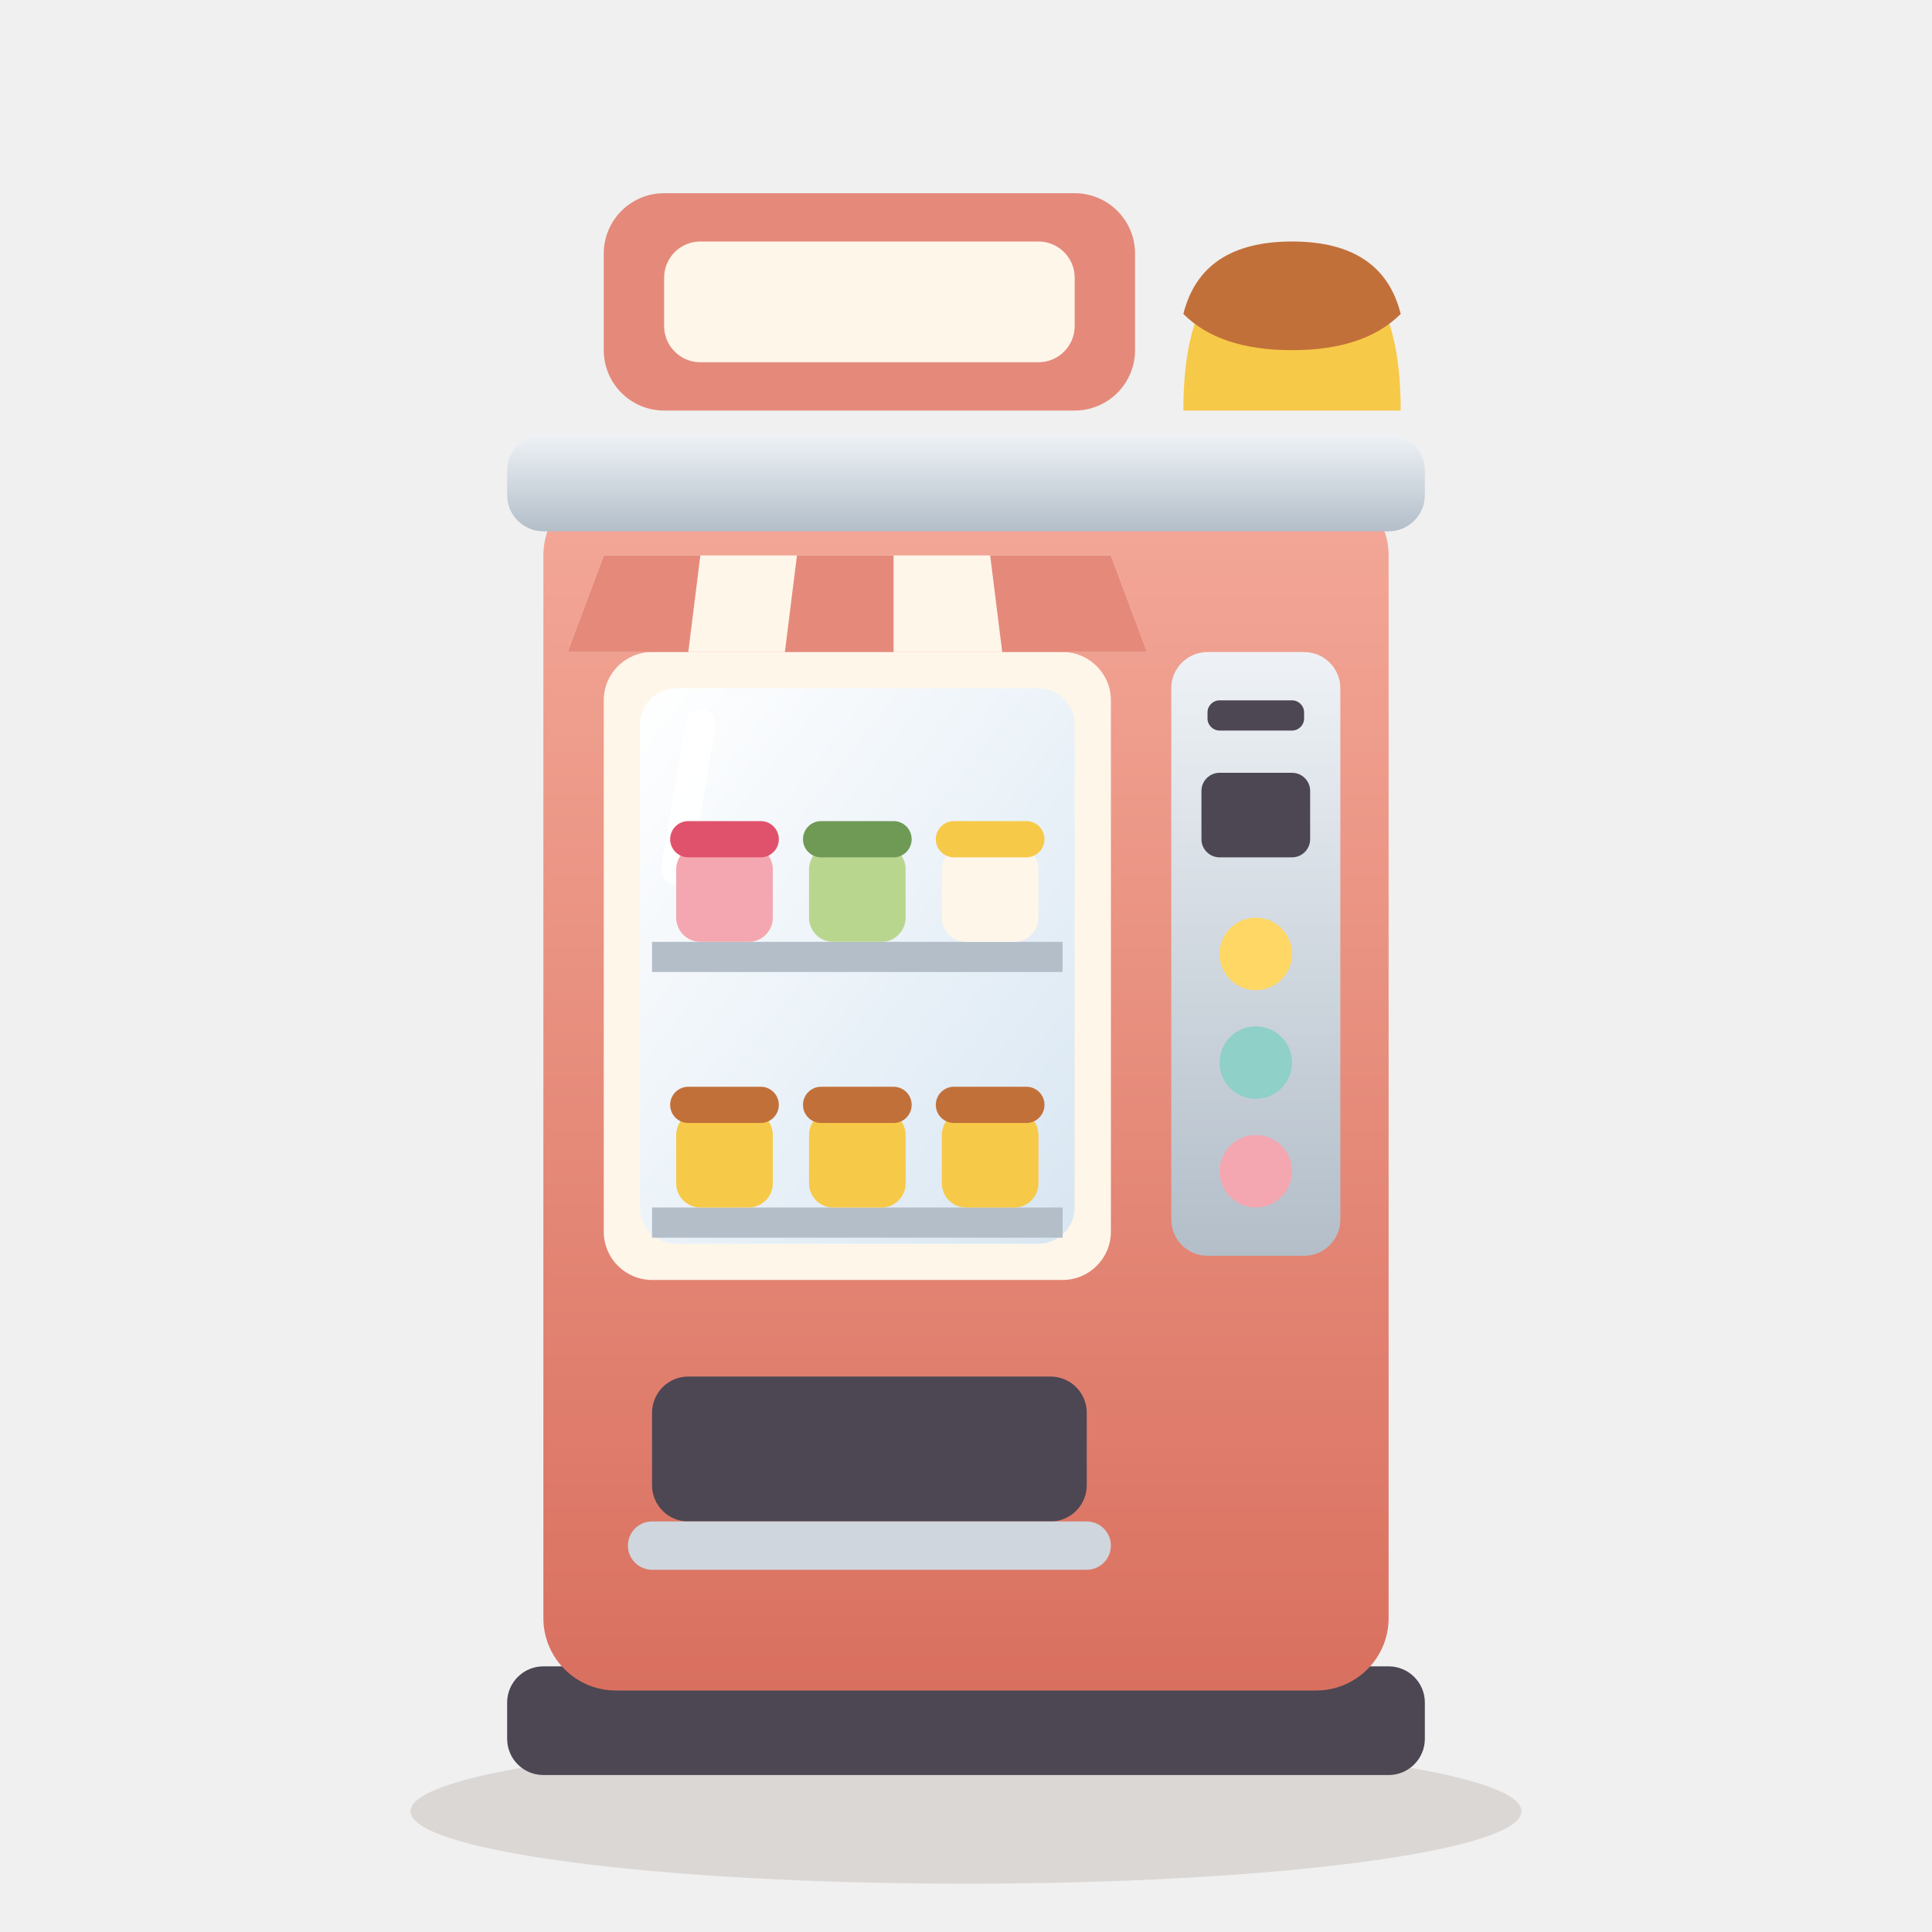
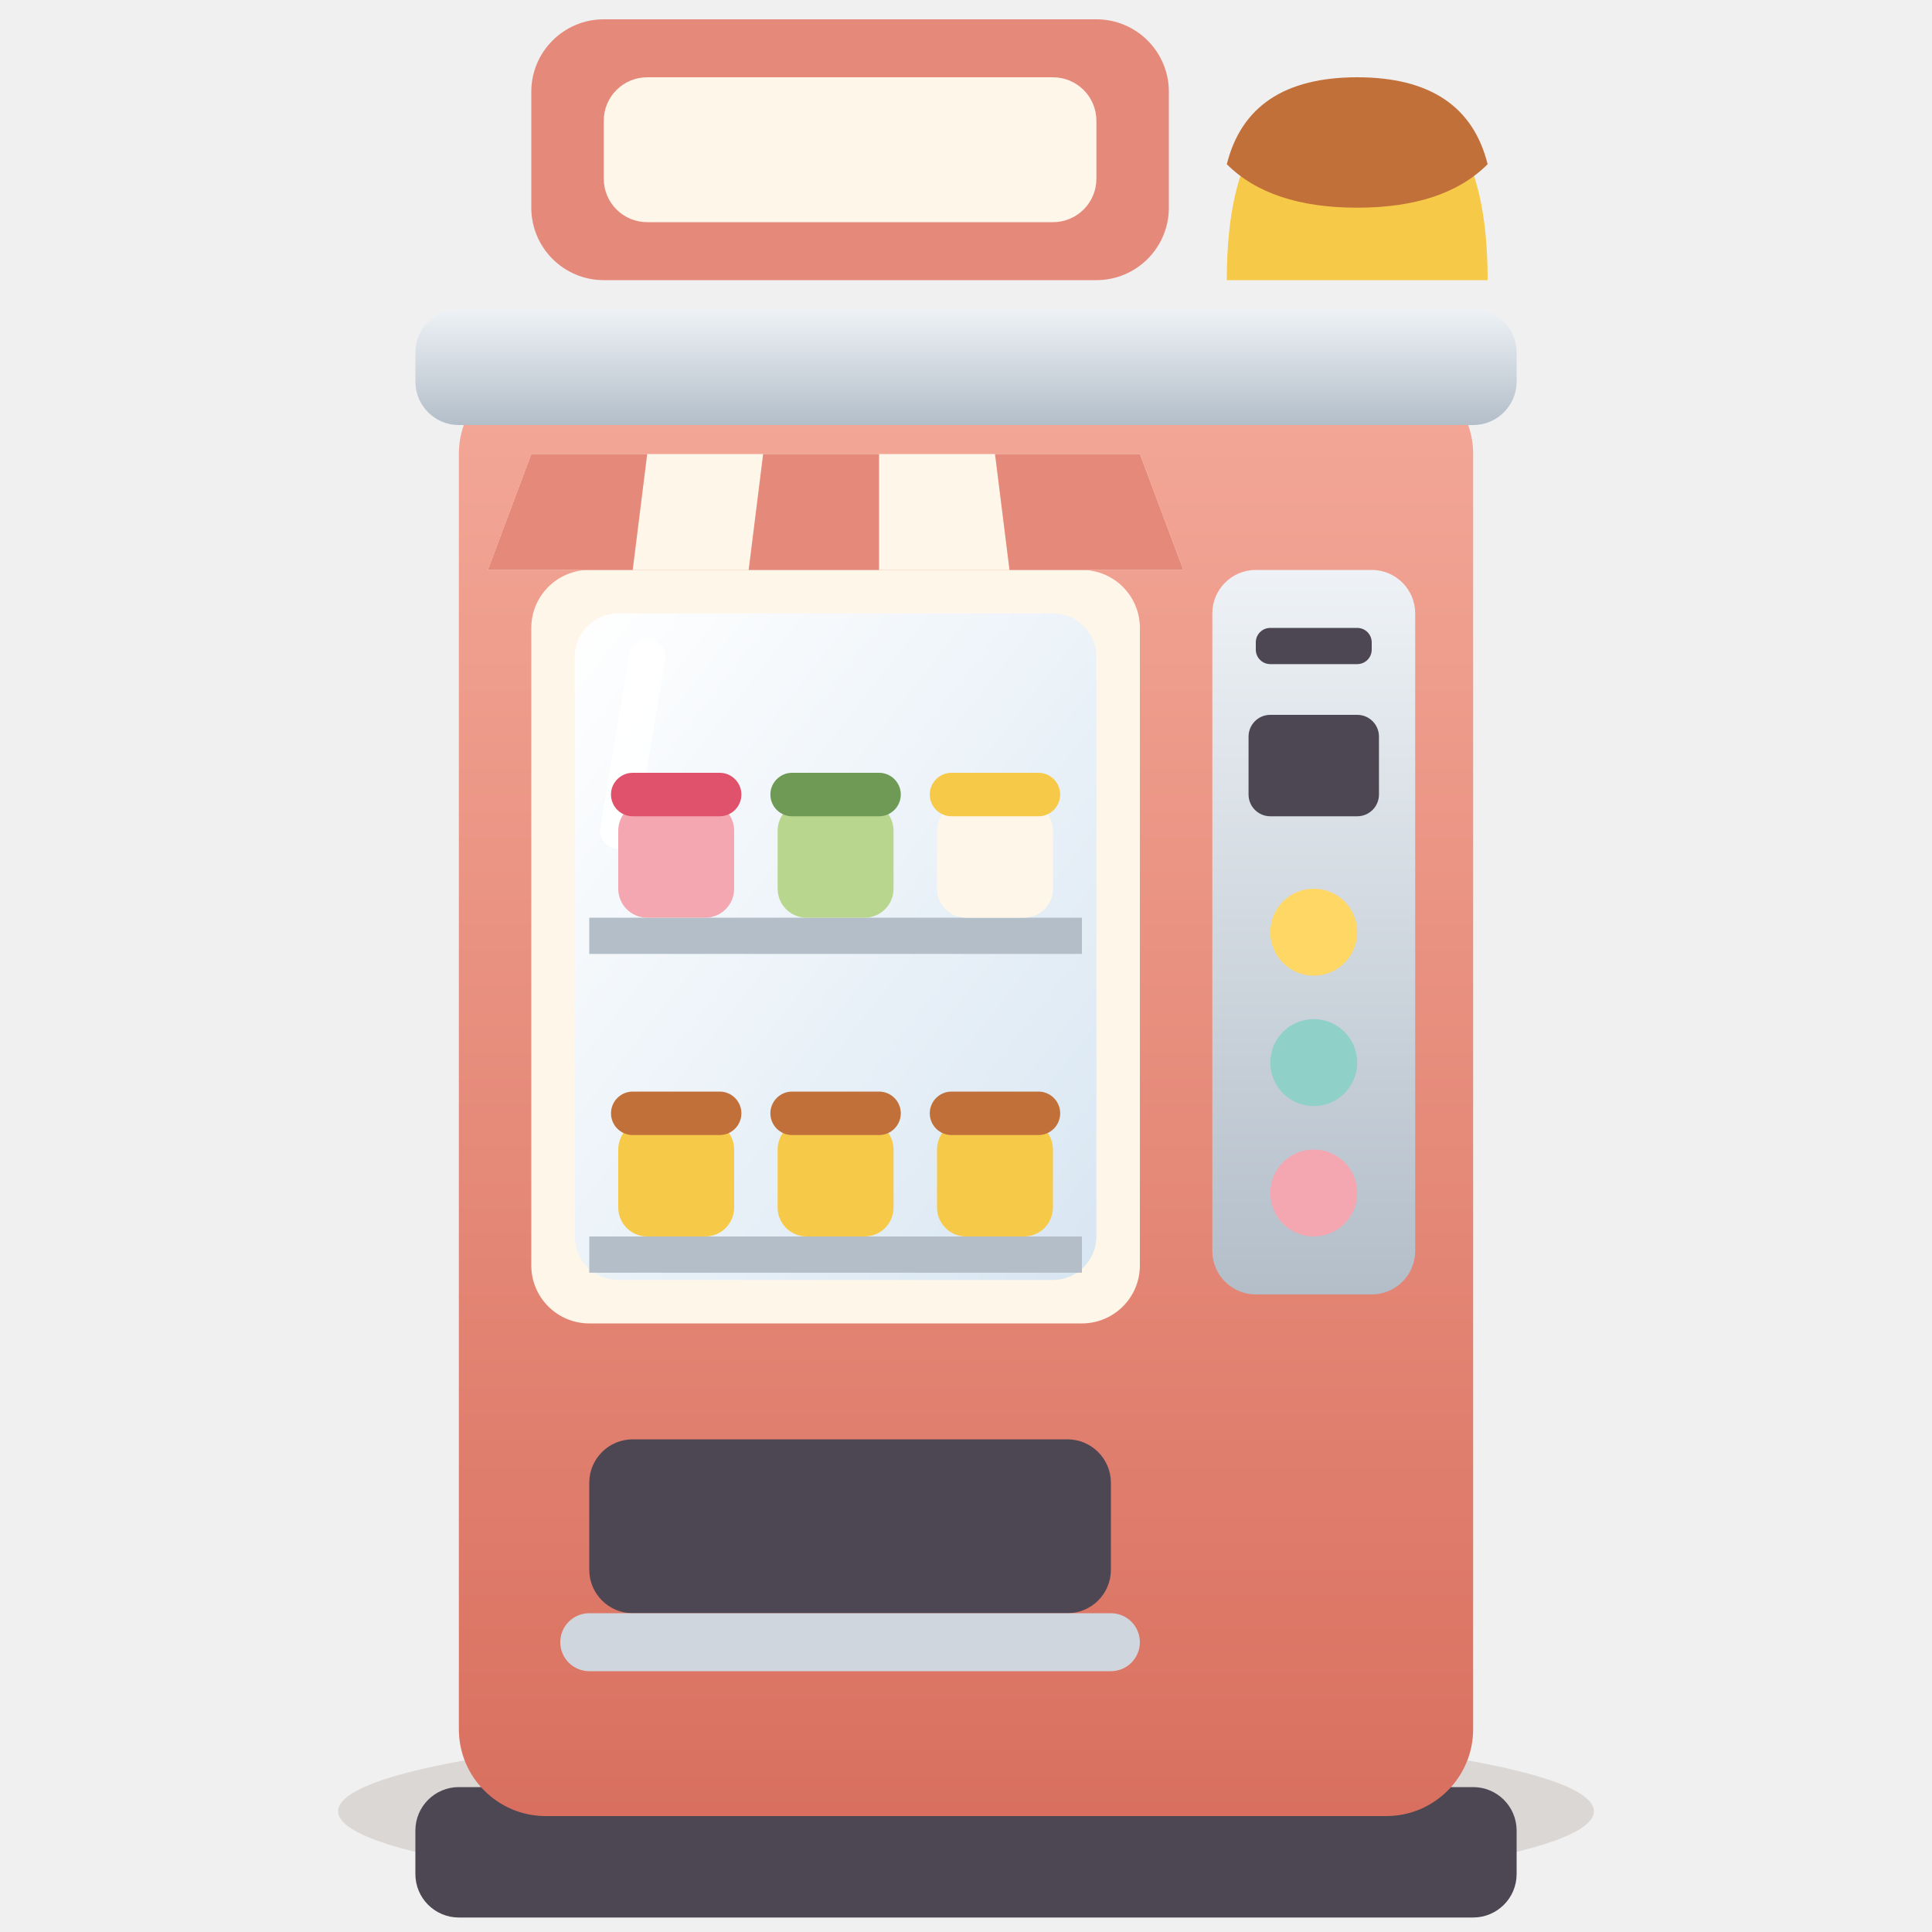
<svg xmlns="http://www.w3.org/2000/svg" viewBox="0 0 160 160">
  <defs>
    <linearGradient id="metalH" x1="0" y1="0" x2="0" y2="1">
      <stop offset="0" stop-color="#eef2f6" />
      <stop offset="1" stop-color="#b3bec9" />
    </linearGradient>
    <linearGradient id="accent" x1="0" y1="0" x2="0" y2="1">
      <stop offset="0" stop-color="#f4a898" />
      <stop offset="1" stop-color="#d9705f" />
    </linearGradient>
    <linearGradient id="win" x1="0" y1="0" x2="1" y2="1">
      <stop offset="0" stop-color="#ffffff" />
      <stop offset="1" stop-color="#d8e6f2" />
    </linearGradient>
  </defs>
-   <ellipse cx="80" cy="150" rx="46" ry="6" fill="#5a3d28" opacity=".14" />
-   <rect x="42" y="138" width="76" height="9" rx="3" fill="#4d4653" />
-   <rect x="45" y="40" width="70" height="100" rx="6" fill="url(#accent)" />
-   <rect x="42" y="36" width="76" height="8" rx="3" fill="url(#metalH)" />
-   <rect x="50" y="16" width="44" height="18" rx="5" fill="#e58a7b" />
-   <rect x="55" y="20" width="34" height="10" rx="3" fill="#fff6ea" />
-   <path d="M98 34 c0-9 3-13 9-13 s9 4 9 13 Z" fill="#f7c948" />
-   <path d="M98 26 c1-4 4-6 9-6 s8 2 9 6 c-2 2-5 3-9 3 s-7-1-9-3 Z" fill="#c2703a" />
-   <rect x="50" y="54" width="42" height="52" rx="4" fill="#fff6ea" />
-   <rect x="53" y="57" width="36" height="46" rx="3" fill="url(#win)" />
-   <path d="M58 60 l-2 12" stroke="#ffffff" stroke-width="2.5" stroke-linecap="round" opacity=".9" />
-   <rect x="54" y="78" width="34" height="2.5" fill="#b3bec9" />
-   <rect x="54" y="100" width="34" height="2.5" fill="#b3bec9" />
-   <g>
-     <rect x="56" y="70" width="8" height="8" rx="2" fill="#f4a7b0" />
-     <rect x="55.5" y="68" width="9" height="3" rx="1.5" fill="#e0526b" />
-     <rect x="67" y="70" width="8" height="8" rx="2" fill="#b9d68f" />
-     <rect x="66.5" y="68" width="9" height="3" rx="1.5" fill="#6f9a55" />
-     <rect x="78" y="70" width="8" height="8" rx="2" fill="#fff6ea" />
-     <rect x="77.5" y="68" width="9" height="3" rx="1.5" fill="#f7c948" />
-     <rect x="56" y="92" width="8" height="8" rx="2" fill="#f7c948" />
-     <rect x="55.5" y="90" width="9" height="3" rx="1.5" fill="#c2703a" />
-     <rect x="67" y="92" width="8" height="8" rx="2" fill="#f7c948" />
-     <rect x="66.5" y="90" width="9" height="3" rx="1.5" fill="#c2703a" />
-     <rect x="78" y="92" width="8" height="8" rx="2" fill="#f7c948" />
-     <rect x="77.5" y="90" width="9" height="3" rx="1.5" fill="#c2703a" />
+   <ellipse cx="80" cy="150" rx="52" ry="7" fill="#5a3d28" opacity=".14" />
+   <g transform="translate(80 82) scale(1.2) translate(-80 -83)">
+     <rect x="42" y="138" width="76" height="9" rx="3" fill="#4d4653" />
+     <rect x="45" y="40" width="70" height="100" rx="6" fill="url(#accent)" />
+     <rect x="42" y="36" width="76" height="8" rx="3" fill="url(#metalH)" />
+     <rect x="50" y="16" width="44" height="18" rx="5" fill="#e58a7b" />
+     <rect x="55" y="20" width="34" height="10" rx="3" fill="#fff6ea" />
+     <path d="M98 34 c0-9 3-13 9-13 s9 4 9 13 Z" fill="#f7c948" />
+     <path d="M98 26 c1-4 4-6 9-6 s8 2 9 6 c-2 2-5 3-9 3 s-7-1-9-3 Z" fill="#c2703a" />
+     <rect x="50" y="54" width="42" height="52" rx="4" fill="#fff6ea" />
+     <rect x="53" y="57" width="36" height="46" rx="3" fill="url(#win)" />
+     <path d="M58 60 l-2 12" stroke="#ffffff" stroke-width="2.5" stroke-linecap="round" opacity=".9" />
+     <rect x="54" y="78" width="34" height="2.5" fill="#b3bec9" />
+     <rect x="54" y="100" width="34" height="2.5" fill="#b3bec9" />
+     <g>
+       <rect x="56" y="70" width="8" height="8" rx="2" fill="#f4a7b0" />
+       <rect x="55.5" y="68" width="9" height="3" rx="1.5" fill="#e0526b" />
+       <rect x="67" y="70" width="8" height="8" rx="2" fill="#b9d68f" />
+       <rect x="66.5" y="68" width="9" height="3" rx="1.5" fill="#6f9a55" />
+       <rect x="78" y="70" width="8" height="8" rx="2" fill="#fff6ea" />
+       <rect x="77.5" y="68" width="9" height="3" rx="1.5" fill="#f7c948" />
+       <rect x="56" y="92" width="8" height="8" rx="2" fill="#f7c948" />
+       <rect x="55.5" y="90" width="9" height="3" rx="1.5" fill="#c2703a" />
+       <rect x="67" y="92" width="8" height="8" rx="2" fill="#f7c948" />
+       <rect x="66.5" y="90" width="9" height="3" rx="1.5" fill="#c2703a" />
+       <rect x="78" y="92" width="8" height="8" rx="2" fill="#f7c948" />
+       <rect x="77.5" y="90" width="9" height="3" rx="1.5" fill="#c2703a" />
+     </g>
+     <path d="M47 54 L95 54 L92 46 L50 46 Z" fill="#fff6ea" />
+     <path d="M50 46 L58 46 L57 54 L47 54 Z M66 46 L74 46 L74 54 L65 54 Z M82 46 L92 46 L95 54 L83 54 Z" fill="#e58a7b" />
+     <rect x="97" y="54" width="14" height="50" rx="3" fill="url(#metalH)" />
+     <rect x="100" y="58" width="8" height="2.5" rx="1" fill="#4d4653" />
+     <rect x="99.5" y="64" width="9" height="7" rx="1.5" fill="#4d4653" />
+     <circle cx="104" cy="79" r="3" fill="#ffd764" />
+     <circle cx="104" cy="88" r="3" fill="#8fd0c9" />
+     <circle cx="104" cy="97" r="3" fill="#f4a7b0" />
+     <rect x="54" y="114" width="36" height="12" rx="3" fill="#4d4653" />
+     <rect x="52" y="126" width="40" height="4" rx="2" fill="#cfd6dd" />
  </g>
-   <path d="M47 54 L95 54 L92 46 L50 46 Z" fill="#fff6ea" />
-   <path d="M50 46 L58 46 L57 54 L47 54 Z M66 46 L74 46 L74 54 L65 54 Z M82 46 L92 46 L95 54 L83 54 Z" fill="#e58a7b" />
-   <rect x="97" y="54" width="14" height="50" rx="3" fill="url(#metalH)" />
-   <rect x="100" y="58" width="8" height="2.5" rx="1" fill="#4d4653" />
-   <rect x="99.5" y="64" width="9" height="7" rx="1.5" fill="#4d4653" />
-   <circle cx="104" cy="79" r="3" fill="#ffd764" />
-   <circle cx="104" cy="88" r="3" fill="#8fd0c9" />
-   <circle cx="104" cy="97" r="3" fill="#f4a7b0" />
-   <rect x="54" y="114" width="36" height="12" rx="3" fill="#4d4653" />
-   <rect x="52" y="126" width="40" height="4" rx="2" fill="#cfd6dd" />
</svg>
